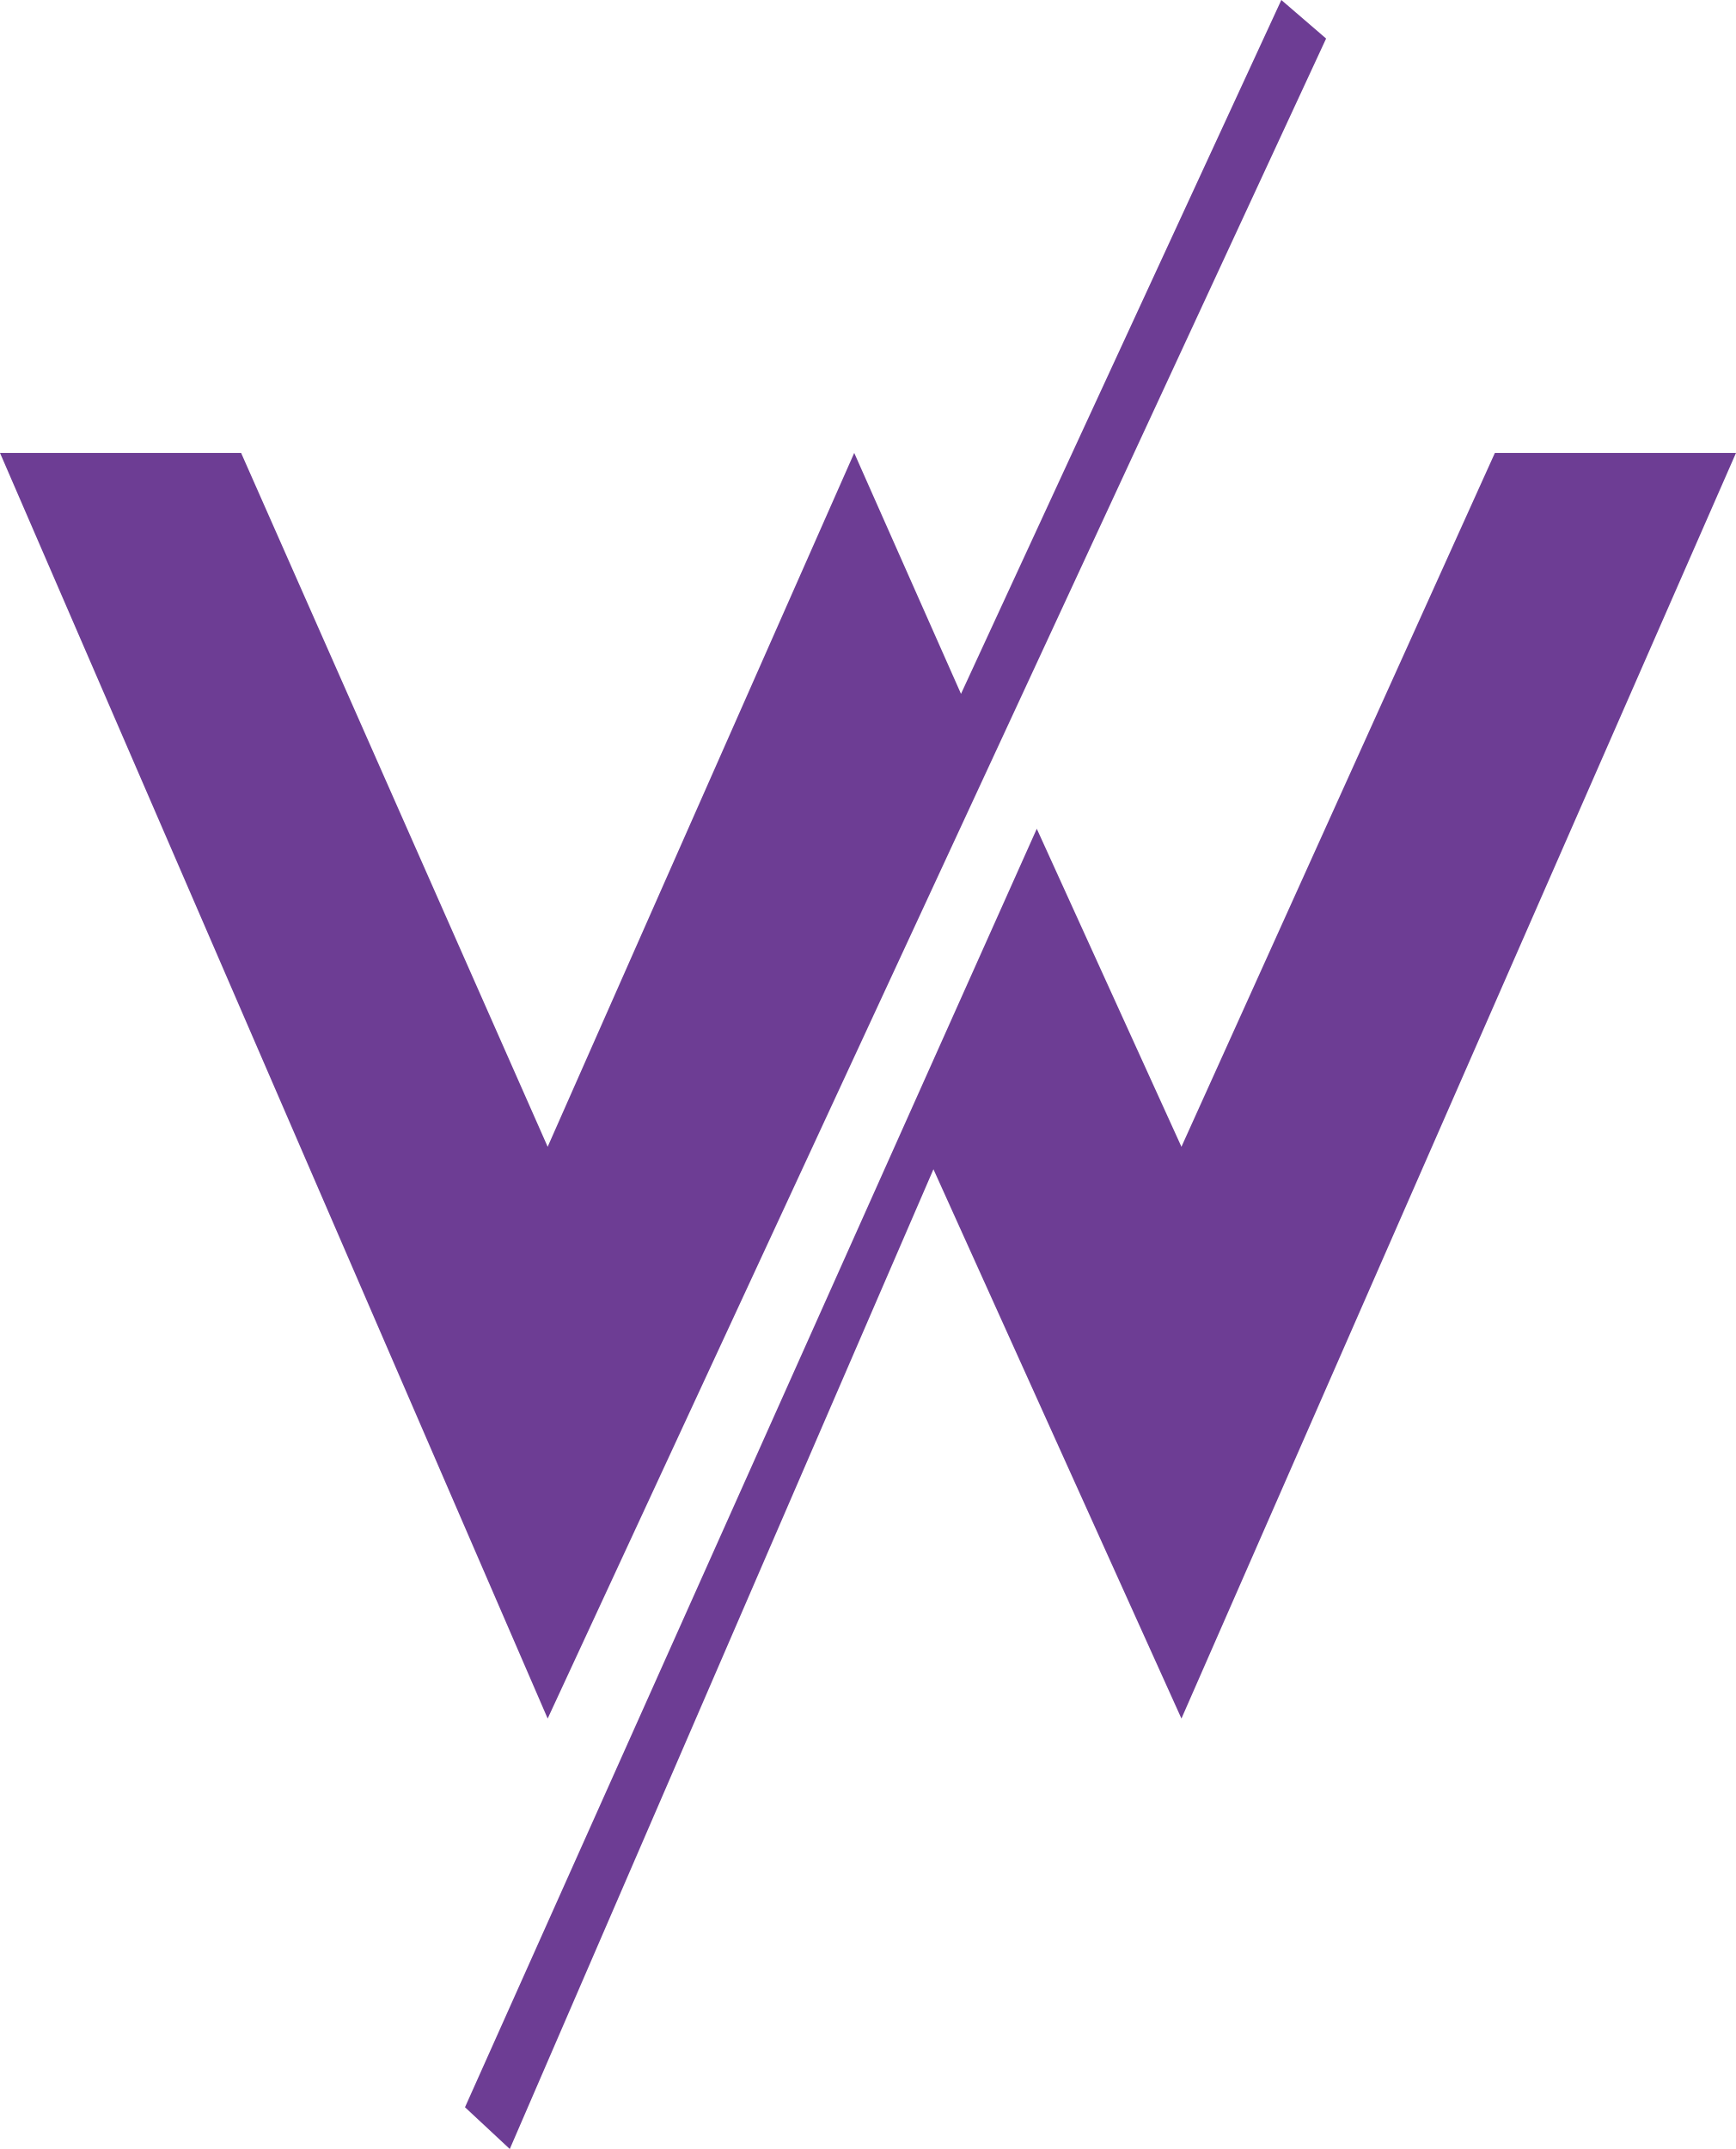
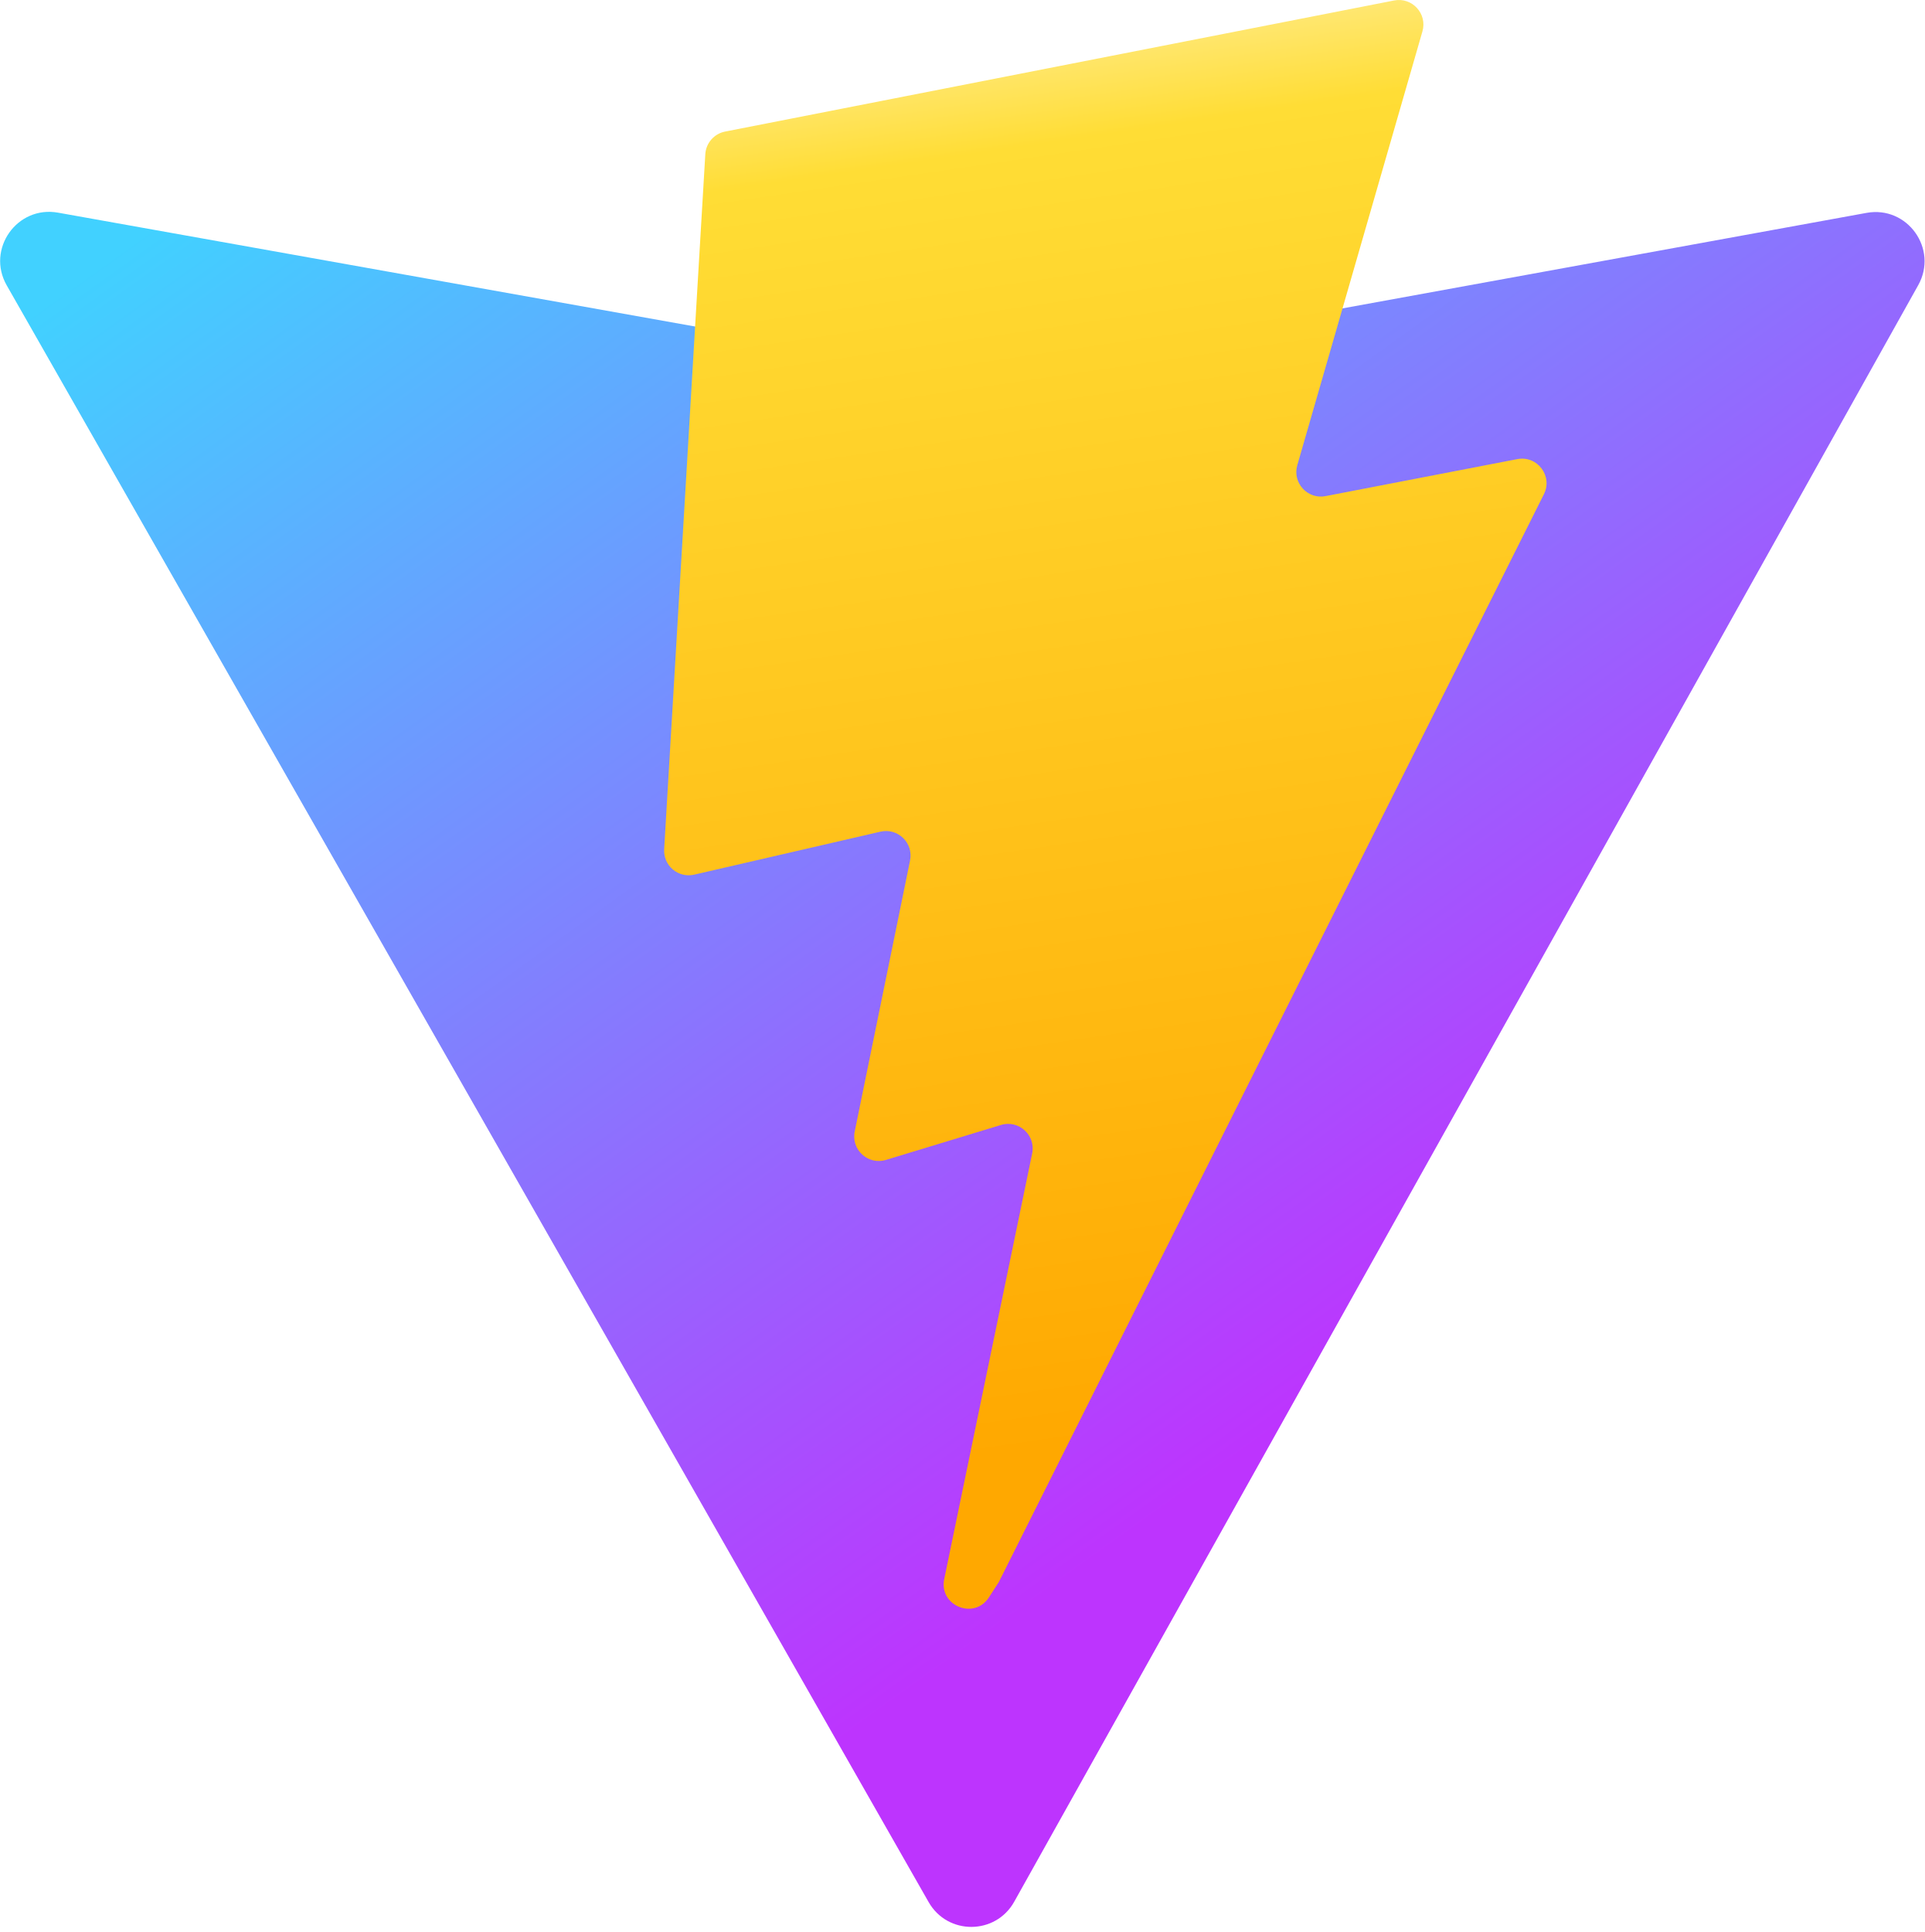
- <svg xmlns="http://www.w3.org/2000/svg" width="202" height="250" viewBox="0 0 202 250" fill="none">
-   <path d="M28.056 52.691H0L63.726 199.925L154.306 4.484L149.095 0L111.821 80.718L99.397 52.691L63.726 133.408L28.056 52.691Z" fill="#6D3D94" />
-   <path d="M59.318 250L54.107 245.142L120.639 96.413L137.472 133.408L173.944 52.691H202L137.472 199.925L108.615 136.024L59.318 250Z" fill="#6D3D94" />
+ <svg xmlns="http://www.w3.org/2000/svg" aria-hidden="true" role="img" class="iconify iconify--logos" width="31.88" height="32" preserveAspectRatio="xMidYMid meet" viewBox="0 0 256 257">
+   <defs>
+     <linearGradient id="IconifyId1813088fe1fbc01fb466" x1="-.828%" x2="57.636%" y1="7.652%" y2="78.411%">
+       <stop offset="0%" stop-color="#41D1FF" />
+       <stop offset="100%" stop-color="#BD34FE" />
+     </linearGradient>
+     <linearGradient id="IconifyId1813088fe1fbc01fb467" x1="43.376%" x2="50.316%" y1="2.242%" y2="89.03%">
+       <stop offset="0%" stop-color="#FFEA83" />
+       <stop offset="8.333%" stop-color="#FFDD35" />
+       <stop offset="100%" stop-color="#FFA800" />
+     </linearGradient>
+   </defs>
+   <path fill="url(#IconifyId1813088fe1fbc01fb466)" d="M255.153 37.938L134.897 252.976c-2.483 4.44-8.862 4.466-11.382.048L.875 37.958c-2.746-4.814 1.371-10.646 6.827-9.67l120.385 21.517a6.537 6.537 0 0 0 2.322-.004l117.867-21.483c5.438-.991 9.574 4.796 6.877 9.62Z" />
+   <path fill="url(#IconifyId1813088fe1fbc01fb467)" d="M185.432.063L96.44 17.501a3.268 3.268 0 0 0-2.634 3.014l-5.474 92.456a3.268 3.268 0 0 0 3.997 3.378l24.777-5.718c2.318-.535 4.413 1.507 3.936 3.838l-7.361 36.047c-.495 2.426 1.782 4.5 4.151 3.78l15.304-4.649c2.372-.72 4.652 1.36 4.15 3.788l-11.698 56.621c-.732 3.542 3.979 5.473 5.943 2.437l1.313-2.028l72.516-144.72c1.215-2.423-.88-5.186-3.54-4.672l-25.505 4.922c-2.396.462-4.435-1.77-3.759-4.114l16.646-57.705c.677-2.35-1.37-4.583-3.769-4.113Z" />
</svg>
